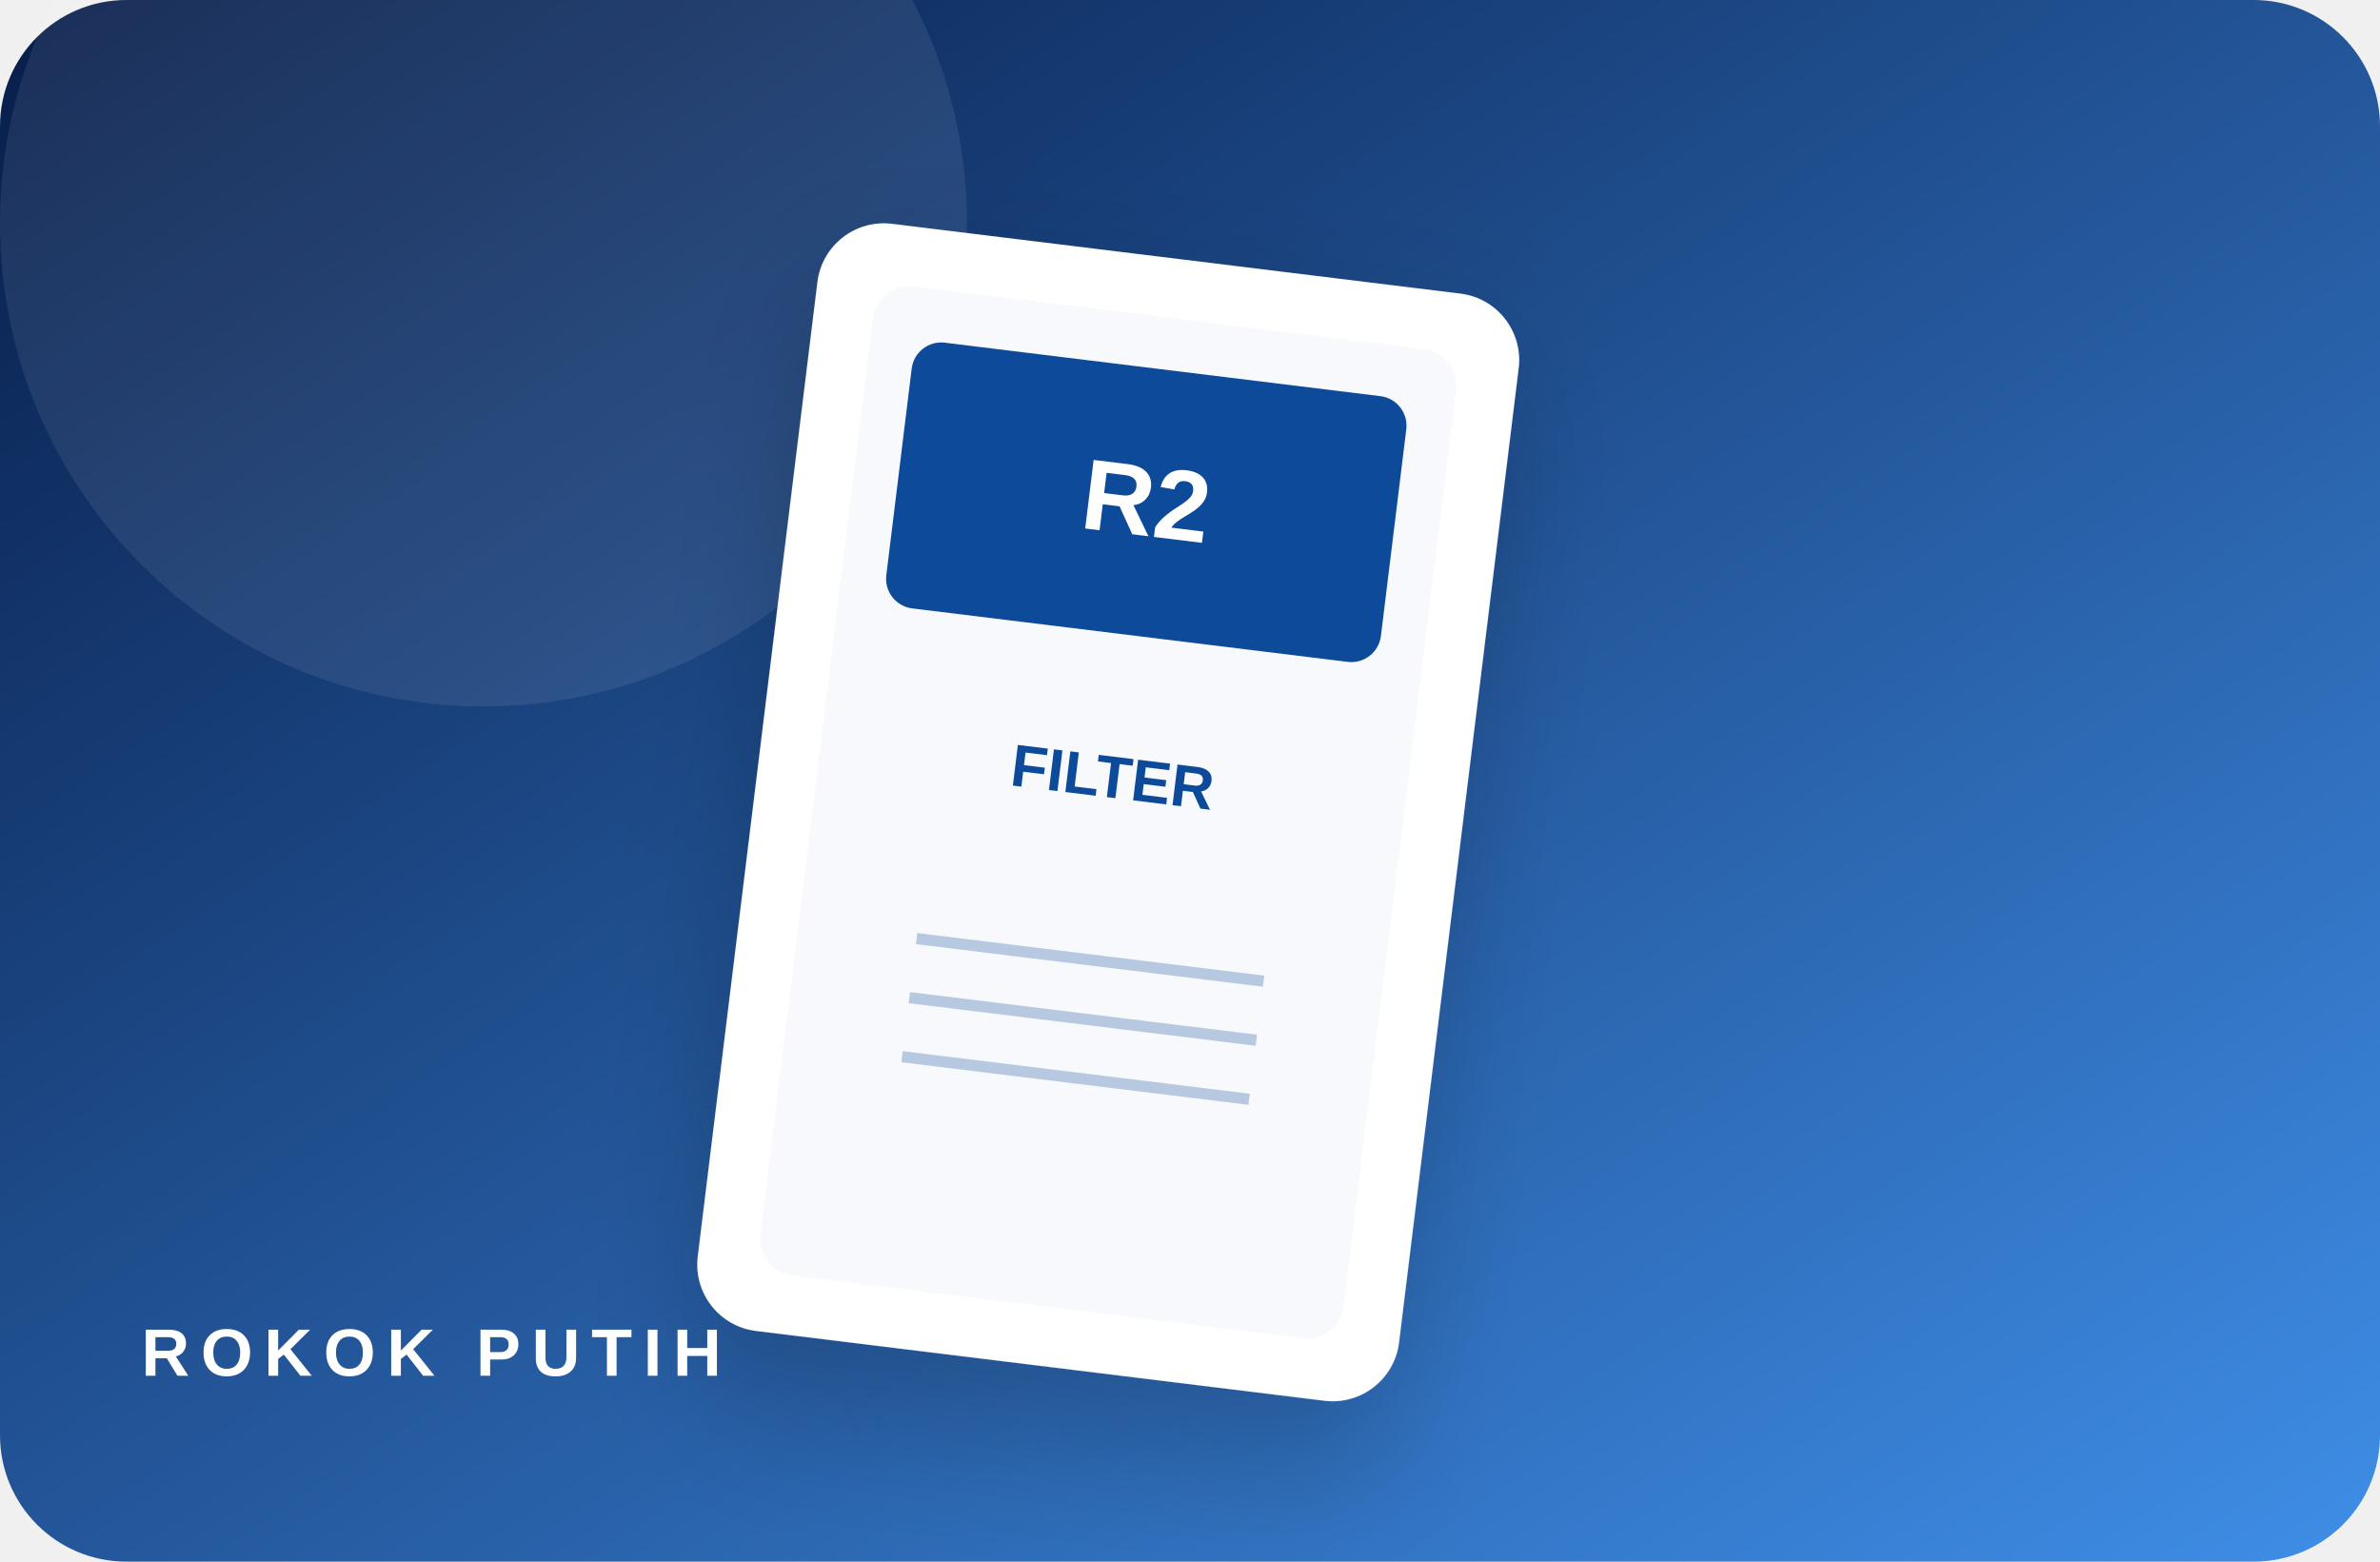
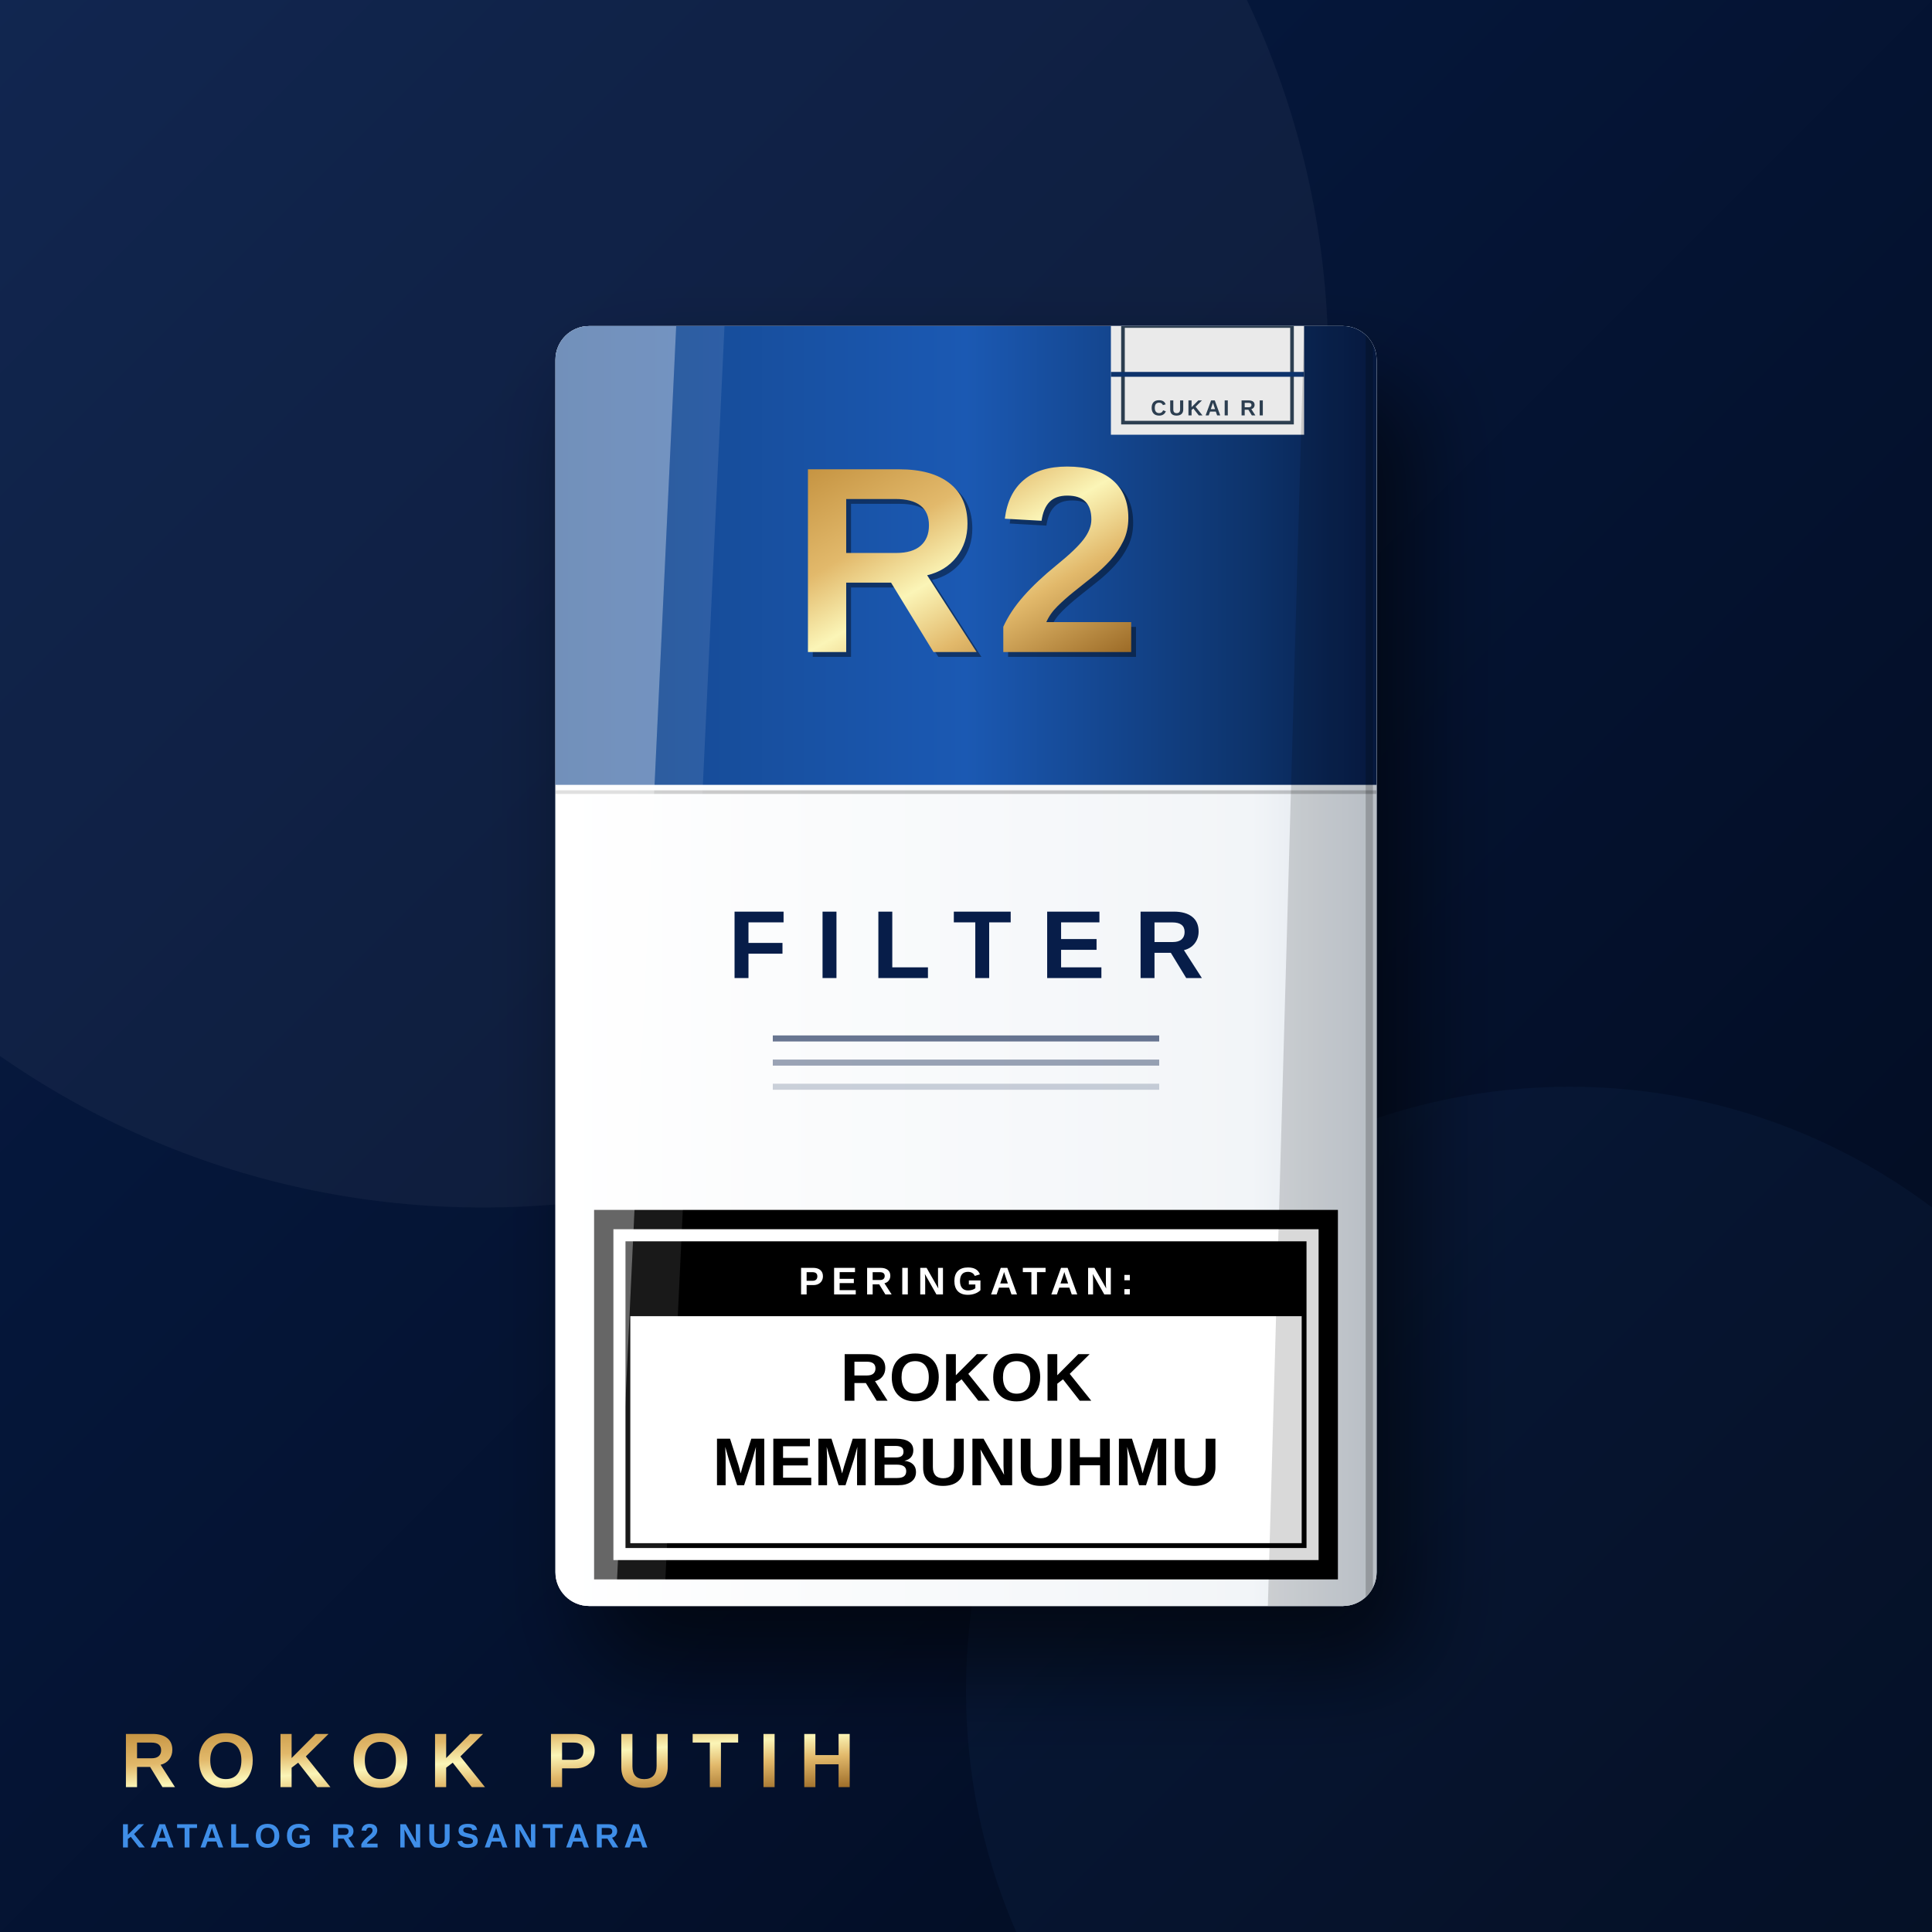
- <svg xmlns="http://www.w3.org/2000/svg" viewBox="0 0 640 420">
+ <svg xmlns="http://www.w3.org/2000/svg" viewBox="0 0 800 800" width="100%" height="100%">
  <defs>
-     <linearGradient id="g" x1="0" y1="0" x2="1" y2="1">
-       <stop stop-color="#071d49" />
-       <stop offset="1" stop-color="#3f8ee8" />
+     <linearGradient id="bgGradient" x1="0%" y1="0%" x2="100%" y2="100%">
+       <stop offset="0%" stop-color="#071d49" />
+       <stop offset="100%" stop-color="#020a1c" />
    </linearGradient>
-     <filter id="s">
-       <feDropShadow dx="0" dy="18" stdDeviation="18" flood-opacity=".2" />
+     <linearGradient id="whiteBody" x1="0%" y1="0%" x2="100%" y2="0%">
+       <stop offset="0%" stop-color="#FFFFFF" />
+       <stop offset="85%" stop-color="#F2F5F8" />
+       <stop offset="100%" stop-color="#D9E0E8" />
+     </linearGradient>
+     <linearGradient id="blueLid" x1="0%" y1="0%" x2="100%" y2="0%">
+       <stop offset="0%" stop-color="#14468C" />
+       <stop offset="50%" stop-color="#1B59B3" />
+       <stop offset="85%" stop-color="#0D336B" />
+       <stop offset="100%" stop-color="#071d49" />
+     </linearGradient>
+     <linearGradient id="goldFoil" x1="0%" y1="0%" x2="100%" y2="100%">
+       <stop offset="0%" stop-color="#C59341" />
+       <stop offset="30%" stop-color="#E2B96B" />
+       <stop offset="50%" stop-color="#FBF5B7" />
+       <stop offset="70%" stop-color="#E2B96B" />
+       <stop offset="100%" stop-color="#9C6B27" />
+     </linearGradient>
+     <filter id="dropShadow" x="-20%" y="-20%" width="150%" height="150%">
+       <feDropShadow dx="15" dy="25" stdDeviation="20" flood-color="#000000" flood-opacity="0.6" />
    </filter>
+     <clipPath id="boxRadius">
+       <rect x="230" y="135" width="340" height="530" rx="14" />
+     </clipPath>
  </defs>
-   <rect width="640" height="420" rx="34" fill="url(#g)" />
-   <circle cx="130" cy="60" r="130" fill="#fff" opacity=".08" />
-   <g filter="url(#s)" transform="translate(222 58) rotate(7)">
-     <rect width="190" height="300" rx="18" fill="#fff" />
-     <rect x="16" y="16" width="158" height="268" rx="10" fill="#f7f9fc" />
-     <rect x="28" y="30" width="134" height="72" rx="8" fill="#0d4b9a" />
-     <text x="95" y="75" text-anchor="middle" font-family="Arial,sans-serif" font-size="27" font-weight="800" fill="#fff">R2</text>
-     <text x="95" y="146" text-anchor="middle" font-family="Arial,sans-serif" font-size="16" font-weight="700" fill="#0d4b9a">FILTER</text>
-     <path d="M48 190h94M48 206h94M48 222h94" stroke="#0d4b9a" opacity=".28" stroke-width="3" />
+   <rect width="100%" height="100%" fill="url(#bgGradient)" />
+   <circle cx="200" cy="150" r="350" fill="#ffffff" opacity="0.04" />
+   <circle cx="650" cy="700" r="250" fill="#3f8ee8" opacity="0.05" />
+   <rect x="230" y="135" width="340" height="530" rx="14" fill="url(#whiteBody)" filter="url(#dropShadow)" />
+   <g clip-path="url(#boxRadius)">
+     <rect x="230" y="135" width="340" height="530" fill="url(#whiteBody)" />
+     <rect x="230" y="135" width="340" height="190" fill="url(#blueLid)" />
+     <line x1="230" y1="325" x2="570" y2="325" stroke="url(#goldFoil)" stroke-width="6" />
+     <line x1="230" y1="328" x2="570" y2="328" stroke="#000000" stroke-width="1.5" opacity="0.2" />
+     <rect x="460" y="135" width="80" height="45" fill="#EAEAEA" />
+     <rect x="465" y="135" width="70" height="40" fill="none" stroke="#2c3e50" stroke-width="1.5" />
+     <line x1="460" y1="155" x2="540" y2="155" stroke="#0D336B" stroke-width="2" />
+     <text x="500" y="172" font-family="Arial, sans-serif" font-size="9" font-weight="bold" fill="#2c3e50" text-anchor="middle" letter-spacing="1">CUKAI RI</text>
+     <text x="402" y="272" font-family="Arial, sans-serif" font-size="110" font-weight="900" fill="#000000" opacity="0.4" text-anchor="middle" letter-spacing="5">R2</text>
+     <text x="400" y="270" font-family="Arial, sans-serif" font-size="110" font-weight="900" fill="url(#goldFoil)" text-anchor="middle" letter-spacing="5">R2</text>
+     <text x="400" y="405" font-family="Arial, sans-serif" font-size="40" font-weight="900" fill="#071d49" text-anchor="middle" letter-spacing="12">FILTER</text>
+     <line x1="320" y1="430" x2="480" y2="430" stroke="#071d49" stroke-width="2.5" opacity="0.6" />
+     <line x1="320" y1="440" x2="480" y2="440" stroke="#071d49" stroke-width="2.5" opacity="0.4" />
+     <line x1="320" y1="450" x2="480" y2="450" stroke="#071d49" stroke-width="2.5" opacity="0.2" />
+     <rect x="250" y="505" width="300" height="145" fill="#FFFFFF" />
+     <rect x="250" y="505" width="300" height="145" fill="none" stroke="#000000" stroke-width="8" />
+     <rect x="260" y="515" width="280" height="125" fill="none" stroke="#000000" stroke-width="2" />
+     <rect x="260" y="515" width="280" height="30" fill="#000000" />
+     <text x="400" y="536" font-family="Arial, sans-serif" font-size="16" font-weight="900" fill="#FFFFFF" text-anchor="middle" letter-spacing="3">PERINGATAN:</text>
+     <text x="400" y="580" font-family="Arial, sans-serif" font-size="28" font-weight="900" fill="#000000" text-anchor="middle">ROKOK</text>
+     <text x="400" y="615" font-family="Arial, sans-serif" font-size="28" font-weight="900" fill="#000000" text-anchor="middle">MEMBUNUHMU</text>
+     <path d="M 230 135 L 280 135 L 255 665 L 230 665 Z" fill="#FFFFFF" opacity="0.4" />
+     <path d="M 280 135 L 300 135 L 275 665 L 255 665 Z" fill="#FFFFFF" opacity="0.1" />
+     <path d="M 540 135 L 570 135 L 570 665 L 525 665 Z" fill="#000000" opacity="0.15" />
+     <line x1="567" y1="135" x2="567" y2="665" stroke="#000000" stroke-width="3" opacity="0.2" />
  </g>
-   <text x="38" y="370" font-family="Arial,sans-serif" font-size="18" font-weight="800" letter-spacing="3" fill="#fff">ROKOK PUTIH</text>
+   <text x="50" y="740" font-family="Arial, sans-serif" font-size="32" font-weight="900" letter-spacing="8" fill="url(#goldFoil)">ROKOK PUTIH</text>
+   <text x="50" y="765" font-family="Arial, sans-serif" font-size="14" font-weight="600" letter-spacing="2" fill="#3f8ee8">KATALOG R2 NUSANTARA</text>
</svg>
